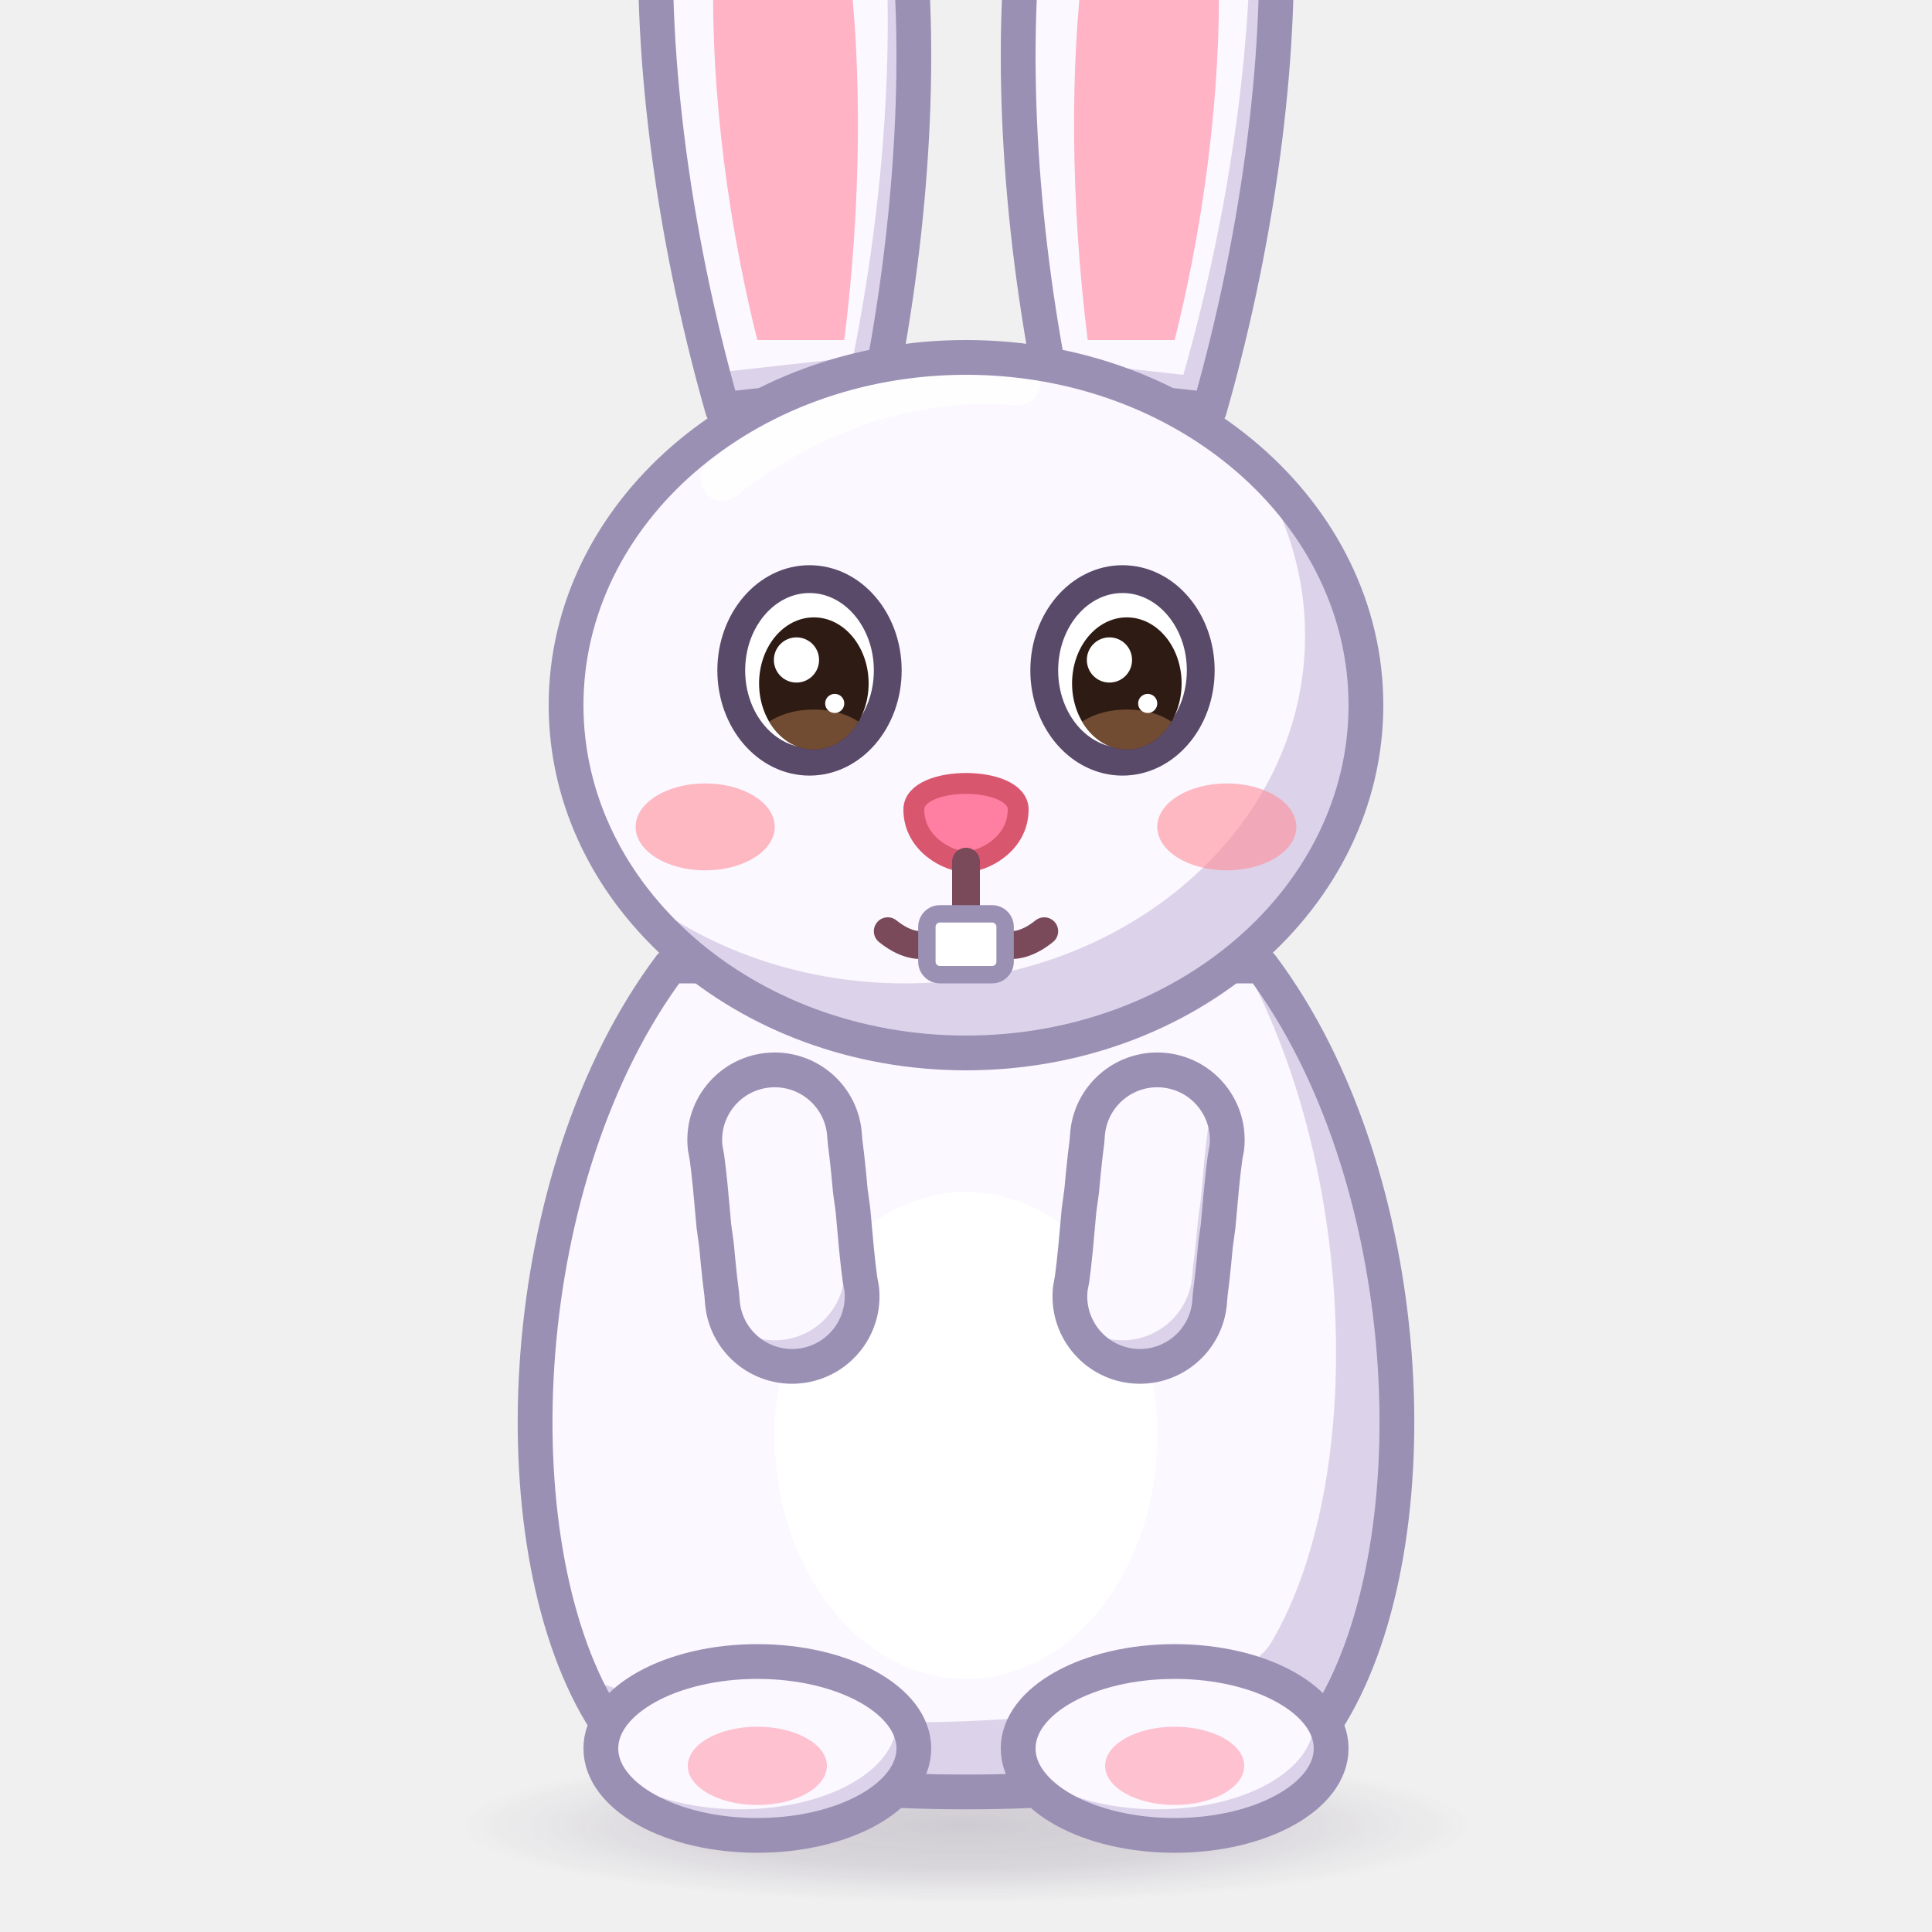
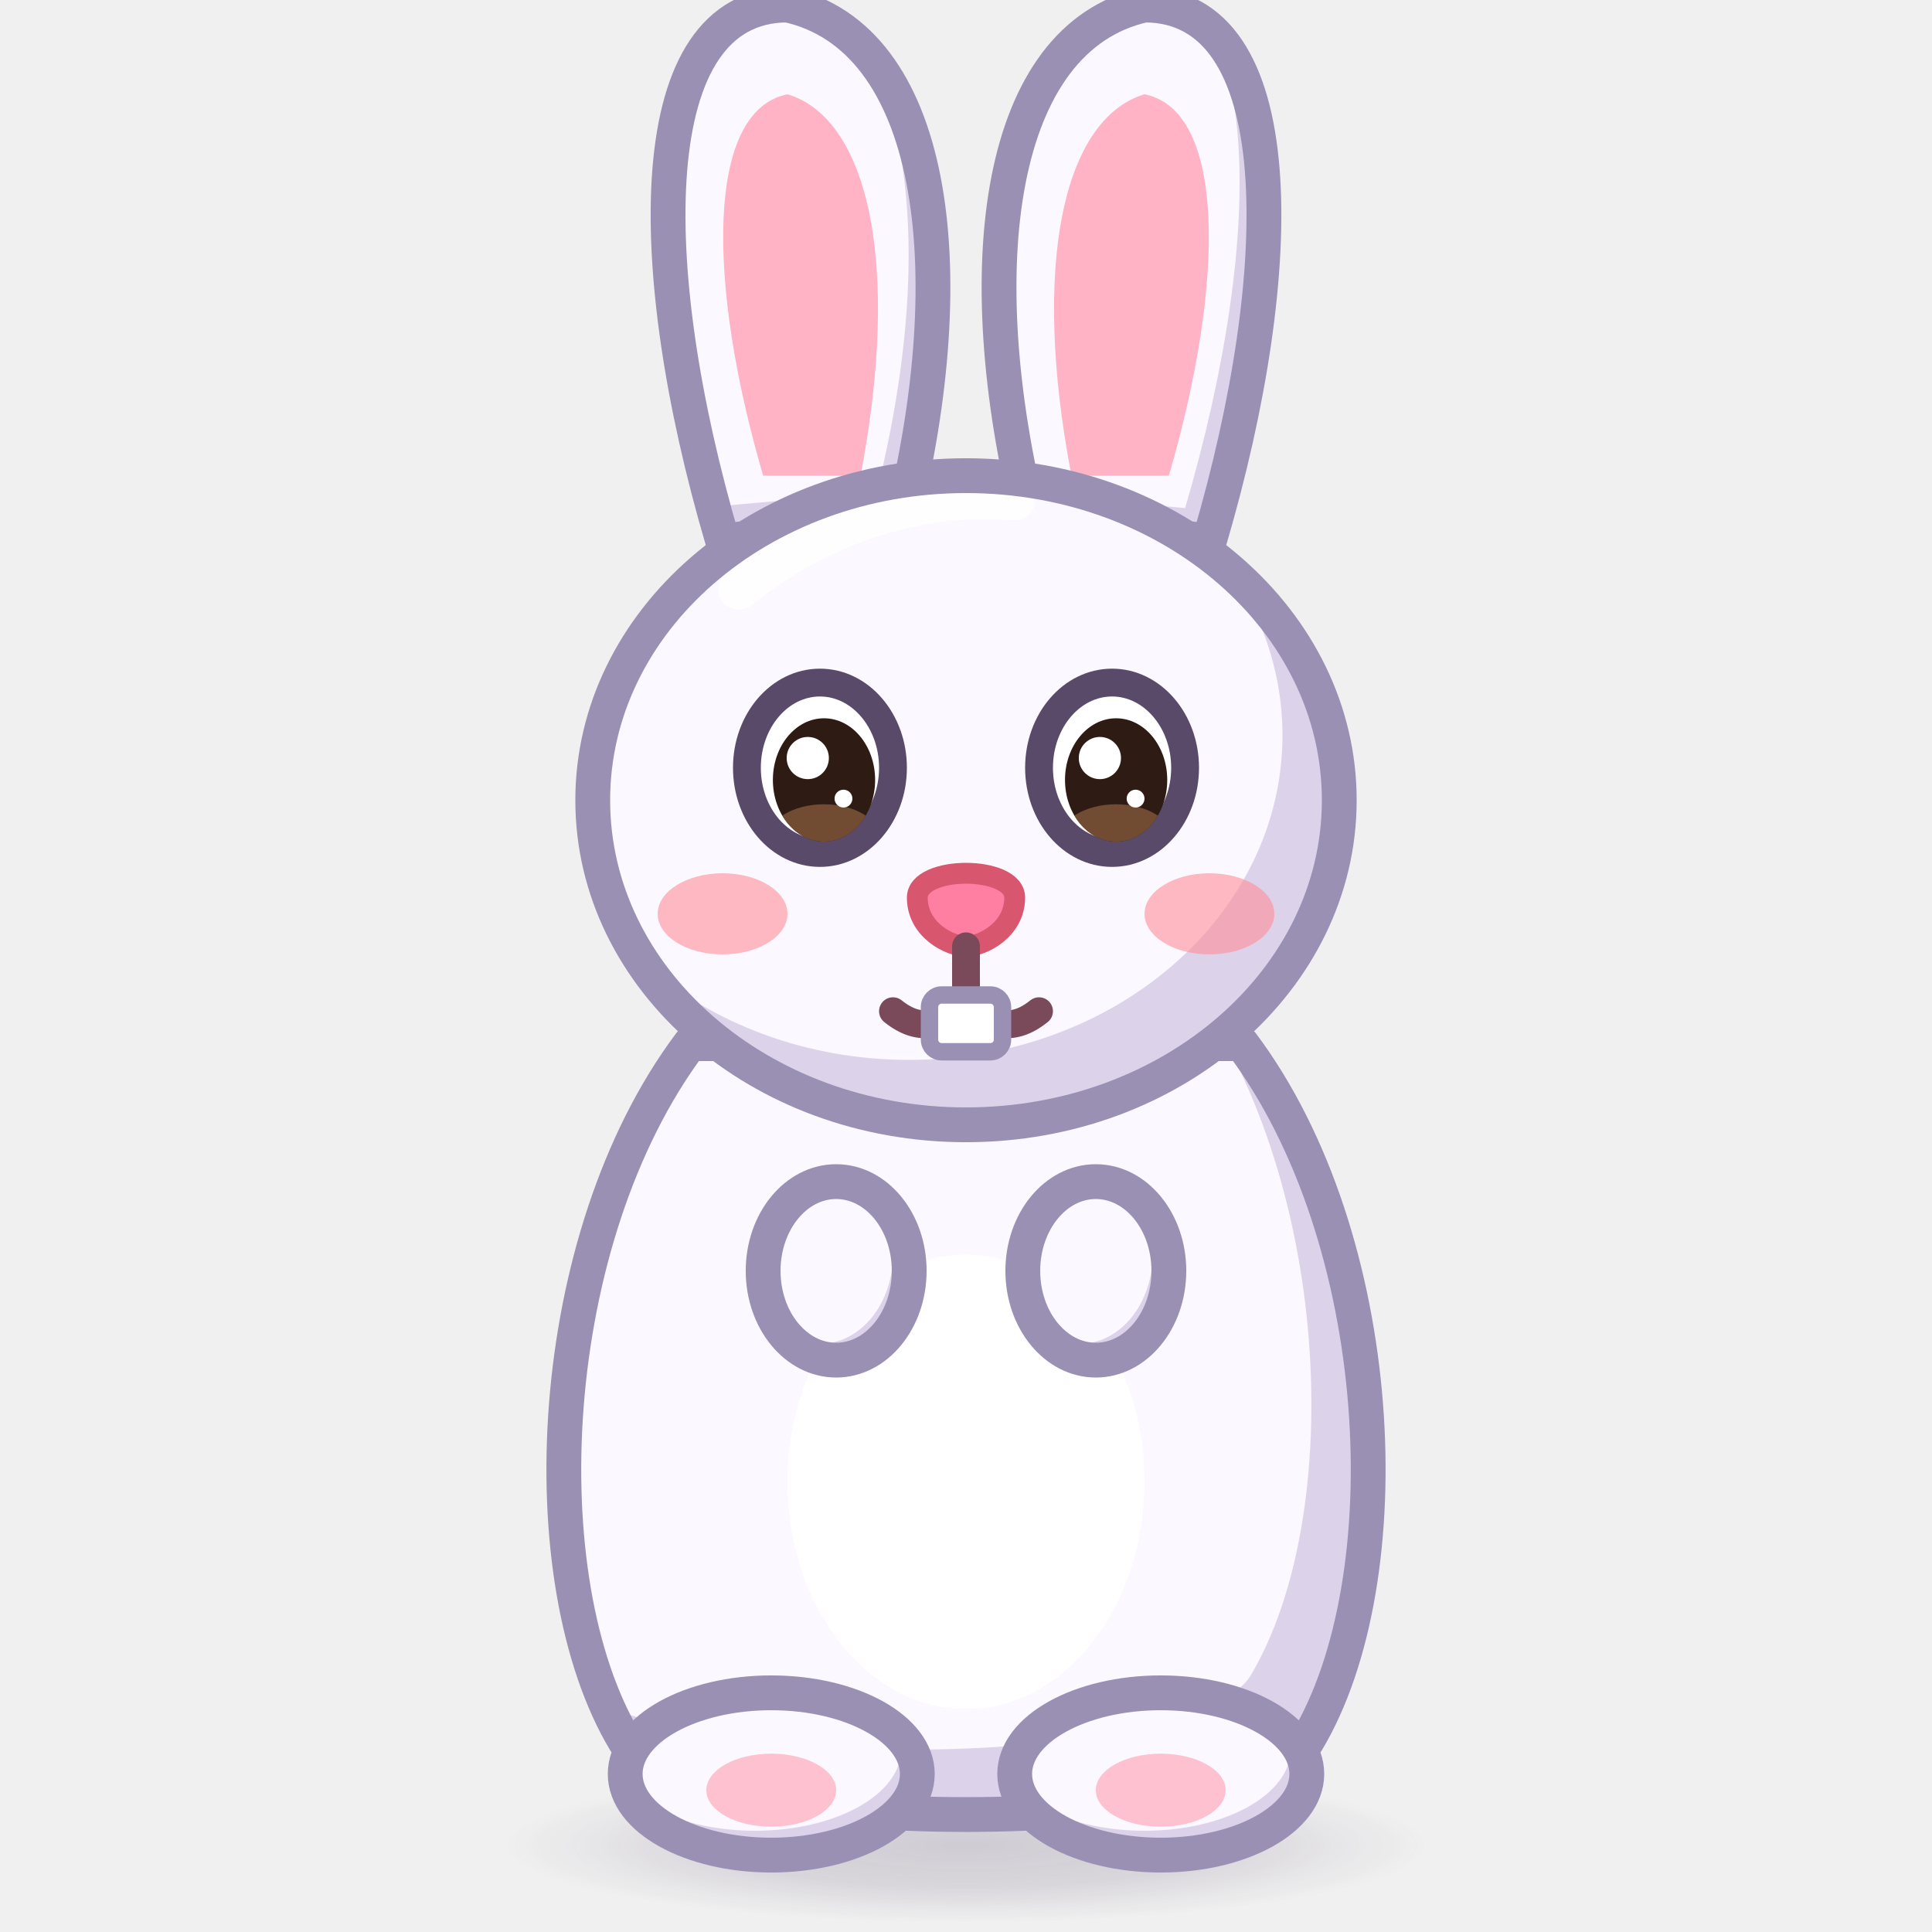
<svg xmlns="http://www.w3.org/2000/svg" viewBox="0 0 200 200" width="200" height="200">
  <defs>
    <radialGradient id="r0b69483dc" cx="0.5" cy="0.5" r="0.5">
      <stop offset="0" stop-color="#4B3A5E" stop-opacity="0.2" />
      <stop offset="0.55" stop-color="#4B3A5E" stop-opacity="0.14" />
      <stop offset="1" stop-color="#4B3A5E" stop-opacity="0" />
    </radialGradient>
-     <clipPath id="cdbc933f38">
-       <path d="M-10,-80 C-2,-120 -6,-160 -22,-164 C-38,-164 -40,-120 -28,-78 Z" />
+     <clipPath id="c425e0ddbd">
+       <path d="M-8,-78 C0,-110 -4,-138 -22,-142 C-40,-142 -40,-110 -30,-76 Z" />
    </clipPath>
-     <clipPath id="c41711c4fb">
-       <path d="M10,-80 C2,-120 6,-160 22,-164 C38,-164 40,-120 28,-78 Z" />
+     <clipPath id="cac6652c90">
+       <path d="M8,-78 C0,-110 4,-138 22,-142 C40,-142 40,-110 30,-76 Z" />
    </clipPath>
    <clipPath id="c0b31aa265">
      <path d="M-34,-14 C-52,10 -54,52 -42,72 C-34,84 34,84 42,72 C54,52 52,10 34,-14 Z" />
    </clipPath>
    <clipPath id="cadee2ce79">
      <path d="M-42,76 A18,10 0 1 0 -6,76 A18,10 0 1 0 -42,76Z" />
    </clipPath>
-     <clipPath id="c3361a27c3">
-       <path d="M-30,6.9 L-29.8,8 L-29.6,9.6 L-29.4,11.5 L-29.2,13.7 L-29,15.9 L-28.7,18.1 L-28.5,20.2 L-28.3,22.1 L-28.1,23.7 L-28,24.9 A8,8 0 0 0 -12,23.1 L-12,23.1 L-12.2,22 L-12.4,20.4 L-12.6,18.5 L-12.8,16.3 L-13,14.1 L-13.3,11.9 L-13.5,9.8 L-13.7,7.9 L-13.9,6.3 L-14,5.1 A8,8 0 0 0 -30,6.9Z" />
+     <clipPath id="cd300933f6">
+       <path d="M-25,14 A9,11 0 1 0 -7,14 A9,11 0 1 0 -25,14Z" />
    </clipPath>
    <clipPath id="c5908d774b">
      <path d="M6,76 A18,10 0 1 0 42,76 A18,10 0 1 0 6,76Z" />
    </clipPath>
-     <clipPath id="c0db36adbb">
-       <path d="M14,5.1 L13.9,6.3 L13.7,7.9 L13.5,9.8 L13.3,11.9 L13,14.1 L12.8,16.3 L12.6,18.5 L12.4,20.4 L12.2,22 L12,23.1 A8,8 0 0 0 28,24.9 L28,24.9 L28.1,23.7 L28.3,22.1 L28.5,20.2 L28.7,18.1 L29,15.9 L29.2,13.7 L29.4,11.5 L29.6,9.6 L29.8,8 L30,6.9 A8,8 0 0 0 14,5.1Z" />
+     <clipPath id="c4a235847c">
+       <path d="M7,14 A9,11 0 1 0 25,14 A9,11 0 1 0 7,14Z" />
    </clipPath>
    <clipPath id="cf78eaf1b2">
      <path d="M-46,-44 A46,40 0 1 0 46,-44 A46,40 0 1 0 -46,-44Z" />
    </clipPath>
    <clipPath id="c04644ab4b">
      <path d="M-23.8,-46.5 A6.3,7.6 0 1 0 -11.2,-46.5 A6.3,7.6 0 1 0 -23.8,-46.5Z" />
    </clipPath>
    <clipPath id="c25f37ce9c">
      <path d="M12.2,-46.5 A6.3,7.6 0 1 0 24.8,-46.5 A6.3,7.6 0 1 0 12.2,-46.5Z" />
    </clipPath>
  </defs>
-   <ellipse cx="100" cy="189" rx="52" ry="8" fill="url(#r0b69483dc)" />
-   <g transform="translate(100 112.6) scale(0.9)">
-     <path d="M-10,-80 C-2,-120 -6,-160 -22,-164 C-38,-164 -40,-120 -28,-78 Z" fill="#DCD3EA" />
-     <g clip-path="url(#cdbc933f38)">
-       <path d="M-10,-80 C-2,-120 -6,-160 -22,-164 C-38,-164 -40,-120 -28,-78 Z" fill="#FBF8FF" transform="translate(-3 -4)" />
+   <ellipse cx="100" cy="191" rx="48" ry="8" fill="url(#r0b69483dc)" />
+   <g transform="translate(100 119.8) scale(0.84)">
+     <path d="M-8,-78 C0,-110 -4,-138 -22,-142 C-40,-142 -40,-110 -30,-76 Z" fill="#DCD3EA" />
+     <g clip-path="url(#c425e0ddbd)">
+       <path d="M-8,-78 C0,-110 -4,-138 -22,-142 C-40,-142 -40,-110 -30,-76 Z" fill="#FBF8FF" transform="translate(-3 -4)" />
    </g>
-     <path d="M-10,-80 C-2,-120 -6,-160 -22,-164 C-38,-164 -40,-120 -28,-78 Z" fill="none" stroke="#9A90B4" stroke-width="4" stroke-linejoin="round" />
-     <path d="M-14,-86 C-10,-118 -14,-148 -22,-152 C-30,-150 -32,-118 -24,-86 Z" fill="#FFB3C4" />
-     <path d="M10,-80 C2,-120 6,-160 22,-164 C38,-164 40,-120 28,-78 Z" fill="#DCD3EA" />
-     <g clip-path="url(#c41711c4fb)">
-       <path d="M10,-80 C2,-120 6,-160 22,-164 C38,-164 40,-120 28,-78 Z" fill="#FBF8FF" transform="translate(-3 -4)" />
+     <path d="M-8,-78 C0,-110 -4,-138 -22,-142 C-40,-142 -40,-110 -30,-76 Z" fill="none" stroke="#9A90B4" stroke-width="4.29" stroke-linejoin="round" />
+     <path d="M-13,-84 C-8,-110 -12,-128 -22,-131 C-32,-129 -32,-108 -25,-84 Z" fill="#FFB3C4" />
+     <path d="M8,-78 C0,-110 4,-138 22,-142 C40,-142 40,-110 30,-76 Z" fill="#DCD3EA" />
+     <g clip-path="url(#cac6652c90)">
+       <path d="M8,-78 C0,-110 4,-138 22,-142 C40,-142 40,-110 30,-76 Z" fill="#FBF8FF" transform="translate(-3 -4)" />
    </g>
-     <path d="M10,-80 C2,-120 6,-160 22,-164 C38,-164 40,-120 28,-78 Z" fill="none" stroke="#9A90B4" stroke-width="4" stroke-linejoin="round" />
-     <path d="M14,-86 C10,-118 14,-148 22,-152 C30,-150 32,-118 24,-86 Z" fill="#FFB3C4" />
+     <path d="M8,-78 C0,-110 4,-138 22,-142 C40,-142 40,-110 30,-76 Z" fill="none" stroke="#9A90B4" stroke-width="4.29" stroke-linejoin="round" />
+     <path d="M13,-84 C8,-110 12,-128 22,-131 C32,-129 32,-108 25,-84 Z" fill="#FFB3C4" />
    <path d="M-34,-14 C-52,10 -54,52 -42,72 C-34,84 34,84 42,72 C54,52 52,10 34,-14 Z" fill="#DCD3EA" />
    <g clip-path="url(#c0b31aa265)">
      <path d="M-34,-14 C-52,10 -54,52 -42,72 C-34,84 34,84 42,72 C54,52 52,10 34,-14 Z" fill="#FBF8FF" transform="translate(-7 -8)" />
    </g>
-     <path d="M-34,-14 C-52,10 -54,52 -42,72 C-34,84 34,84 42,72 C54,52 52,10 34,-14 Z" fill="none" stroke="#9A90B4" stroke-width="4" stroke-linejoin="round" />
+     <path d="M-34,-14 C-52,10 -54,52 -42,72 C-34,84 34,84 42,72 C54,52 52,10 34,-14 Z" fill="none" stroke="#9A90B4" stroke-width="4.29" stroke-linejoin="round" />
    <path d="M-22,40 A22,28 0 1 0 22,40 A22,28 0 1 0 -22,40Z" fill="#FFFFFF" />
    <path d="M-42,76 A18,10 0 1 0 -6,76 A18,10 0 1 0 -42,76Z" fill="#DCD3EA" />
    <g clip-path="url(#cadee2ce79)">
      <path d="M-42,76 A18,10 0 1 0 -6,76 A18,10 0 1 0 -42,76Z" fill="#FBF8FF" transform="translate(-2 -3)" />
    </g>
-     <path d="M-42,76 A18,10 0 1 0 -6,76 A18,10 0 1 0 -42,76Z" fill="none" stroke="#9A90B4" stroke-width="4" stroke-linejoin="round" />
+     <path d="M-42,76 A18,10 0 1 0 -6,76 A18,10 0 1 0 -42,76Z" fill="none" stroke="#9A90B4" stroke-width="4.29" stroke-linejoin="round" />
    <path d="M-32,78 A8,4.5 0 1 0 -16,78 A8,4.5 0 1 0 -32,78Z" fill="#FFB3C4" opacity="0.8" />
-     <path d="M-30,6.9 L-29.8,8 L-29.6,9.6 L-29.4,11.5 L-29.2,13.7 L-29,15.9 L-28.7,18.1 L-28.5,20.2 L-28.3,22.1 L-28.1,23.7 L-28,24.9 A8,8 0 0 0 -12,23.1 L-12,23.1 L-12.2,22 L-12.4,20.4 L-12.6,18.5 L-12.8,16.3 L-13,14.1 L-13.3,11.9 L-13.5,9.8 L-13.7,7.9 L-13.9,6.3 L-14,5.1 A8,8 0 0 0 -30,6.9Z" fill="#DCD3EA" />
-     <g clip-path="url(#c3361a27c3)">
-       <path d="M-30,6.9 L-29.8,8 L-29.6,9.6 L-29.4,11.5 L-29.2,13.7 L-29,15.9 L-28.7,18.1 L-28.5,20.2 L-28.3,22.1 L-28.1,23.7 L-28,24.9 A8,8 0 0 0 -12,23.1 L-12,23.1 L-12.2,22 L-12.4,20.4 L-12.6,18.5 L-12.8,16.3 L-13,14.1 L-13.3,11.9 L-13.5,9.8 L-13.7,7.9 L-13.9,6.3 L-14,5.1 A8,8 0 0 0 -30,6.9Z" fill="#FBF8FF" transform="translate(-2 -3)" />
+     <path d="M-25,14 A9,11 0 1 0 -7,14 A9,11 0 1 0 -25,14Z" fill="#DCD3EA" />
+     <g clip-path="url(#cd300933f6)">
+       <path d="M-25,14 A9,11 0 1 0 -7,14 A9,11 0 1 0 -25,14Z" fill="#FBF8FF" transform="translate(-2 -2)" />
    </g>
-     <path d="M-30,6.9 L-29.8,8 L-29.6,9.6 L-29.4,11.5 L-29.2,13.7 L-29,15.9 L-28.7,18.1 L-28.5,20.2 L-28.3,22.1 L-28.1,23.7 L-28,24.9 A8,8 0 0 0 -12,23.1 L-12,23.1 L-12.2,22 L-12.4,20.4 L-12.6,18.5 L-12.8,16.3 L-13,14.1 L-13.3,11.9 L-13.5,9.8 L-13.7,7.9 L-13.9,6.3 L-14,5.1 A8,8 0 0 0 -30,6.9Z" fill="none" stroke="#9A90B4" stroke-width="4" stroke-linejoin="round" />
+     <path d="M-25,14 A9,11 0 1 0 -7,14 A9,11 0 1 0 -25,14Z" fill="none" stroke="#9A90B4" stroke-width="4.29" stroke-linejoin="round" />
    <path d="M6,76 A18,10 0 1 0 42,76 A18,10 0 1 0 6,76Z" fill="#DCD3EA" />
    <g clip-path="url(#c5908d774b)">
      <path d="M6,76 A18,10 0 1 0 42,76 A18,10 0 1 0 6,76Z" fill="#FBF8FF" transform="translate(-2 -3)" />
    </g>
-     <path d="M6,76 A18,10 0 1 0 42,76 A18,10 0 1 0 6,76Z" fill="none" stroke="#9A90B4" stroke-width="4" stroke-linejoin="round" />
+     <path d="M6,76 A18,10 0 1 0 42,76 A18,10 0 1 0 6,76Z" fill="none" stroke="#9A90B4" stroke-width="4.29" stroke-linejoin="round" />
    <path d="M16,78 A8,4.5 0 1 0 32,78 A8,4.5 0 1 0 16,78Z" fill="#FFB3C4" opacity="0.8" />
-     <path d="M14,5.1 L13.9,6.3 L13.7,7.9 L13.5,9.8 L13.3,11.9 L13,14.1 L12.8,16.3 L12.6,18.5 L12.4,20.4 L12.2,22 L12,23.1 A8,8 0 0 0 28,24.9 L28,24.9 L28.1,23.7 L28.3,22.1 L28.5,20.2 L28.7,18.1 L29,15.9 L29.2,13.7 L29.4,11.5 L29.6,9.6 L29.8,8 L30,6.9 A8,8 0 0 0 14,5.1Z" fill="#DCD3EA" />
-     <g clip-path="url(#c0db36adbb)">
-       <path d="M14,5.1 L13.9,6.3 L13.7,7.9 L13.5,9.8 L13.3,11.9 L13,14.1 L12.8,16.3 L12.6,18.5 L12.4,20.4 L12.2,22 L12,23.1 A8,8 0 0 0 28,24.9 L28,24.9 L28.1,23.7 L28.3,22.1 L28.5,20.2 L28.7,18.1 L29,15.9 L29.2,13.7 L29.4,11.5 L29.6,9.6 L29.8,8 L30,6.9 A8,8 0 0 0 14,5.1Z" fill="#FBF8FF" transform="translate(-2 -3)" />
+     <path d="M7,14 A9,11 0 1 0 25,14 A9,11 0 1 0 7,14Z" fill="#DCD3EA" />
+     <g clip-path="url(#c4a235847c)">
+       <path d="M7,14 A9,11 0 1 0 25,14 A9,11 0 1 0 7,14Z" fill="#FBF8FF" transform="translate(-2 -2)" />
    </g>
-     <path d="M14,5.1 L13.9,6.3 L13.7,7.9 L13.5,9.8 L13.3,11.9 L13,14.1 L12.8,16.3 L12.6,18.5 L12.4,20.4 L12.2,22 L12,23.1 A8,8 0 0 0 28,24.9 L28,24.9 L28.1,23.7 L28.3,22.1 L28.5,20.2 L28.7,18.1 L29,15.9 L29.2,13.7 L29.4,11.5 L29.6,9.6 L29.8,8 L30,6.9 A8,8 0 0 0 14,5.1Z" fill="none" stroke="#9A90B4" stroke-width="4" stroke-linejoin="round" />
+     <path d="M7,14 A9,11 0 1 0 25,14 A9,11 0 1 0 7,14Z" fill="none" stroke="#9A90B4" stroke-width="4.29" stroke-linejoin="round" />
    <path d="M-46,-44 A46,40 0 1 0 46,-44 A46,40 0 1 0 -46,-44Z" fill="#DCD3EA" />
    <g clip-path="url(#cf78eaf1b2)">
      <path d="M-46,-44 A46,40 0 1 0 46,-44 A46,40 0 1 0 -46,-44Z" fill="#FBF8FF" transform="translate(-7 -8)" />
    </g>
    <path d="M-28,-70 C-18,-78 -6,-82 6,-81" fill="none" stroke="#FFFFFF" stroke-width="5" stroke-linecap="round" stroke-linejoin="round" opacity="0.9" />
-     <path d="M-46,-44 A46,40 0 1 0 46,-44 A46,40 0 1 0 -46,-44Z" fill="none" stroke="#9A90B4" stroke-width="4" stroke-linejoin="round" />
+     <path d="M-46,-44 A46,40 0 1 0 46,-44 A46,40 0 1 0 -46,-44Z" fill="none" stroke="#9A90B4" stroke-width="4.29" stroke-linejoin="round" />
    <path d="M-27,-48 A9,10.5 0 1 0 -9,-48 A9,10.5 0 1 0 -27,-48Z" fill="#FFFFFF" />
-     <path d="M-27,-48 A9,10.5 0 1 0 -9,-48 A9,10.5 0 1 0 -27,-48Z" fill="none" stroke="#5A4A6A" stroke-width="3.2" stroke-linejoin="round" />
+     <path d="M-27,-48 A9,10.5 0 1 0 -9,-48 A9,10.5 0 1 0 -27,-48Z" fill="none" stroke="#5A4A6A" stroke-width="3.43" stroke-linejoin="round" />
    <path d="M-23.8,-46.5 A6.3,7.6 0 1 0 -11.2,-46.5 A6.3,7.6 0 1 0 -23.8,-46.5Z" fill="#2E1C14" />
    <g clip-path="url(#c04644ab4b)">
      <ellipse cx="-17.5" cy="-39.3" rx="6.9" ry="4.2" fill="#83573A" opacity=".8" />
    </g>
    <circle cx="-19.5" cy="-49.2" r="2.6" fill="#FFFFFF" />
    <circle cx="-15.1" cy="-44.2" r="1.1" fill="#FFFFFF" />
    <path d="M9,-48 A9,10.5 0 1 0 27,-48 A9,10.5 0 1 0 9,-48Z" fill="#FFFFFF" />
-     <path d="M9,-48 A9,10.5 0 1 0 27,-48 A9,10.5 0 1 0 9,-48Z" fill="none" stroke="#5A4A6A" stroke-width="3.2" stroke-linejoin="round" />
+     <path d="M9,-48 A9,10.5 0 1 0 27,-48 A9,10.5 0 1 0 9,-48Z" fill="none" stroke="#5A4A6A" stroke-width="3.43" stroke-linejoin="round" />
    <path d="M12.2,-46.5 A6.3,7.6 0 1 0 24.8,-46.5 A6.3,7.6 0 1 0 12.2,-46.5Z" fill="#2E1C14" />
    <g clip-path="url(#c25f37ce9c)">
      <ellipse cx="18.5" cy="-39.3" rx="6.9" ry="4.2" fill="#83573A" opacity=".8" />
    </g>
    <circle cx="16.5" cy="-49.2" r="2.6" fill="#FFFFFF" />
    <circle cx="20.9" cy="-44.2" r="1.1" fill="#FFFFFF" />
    <ellipse cx="-30" cy="-30" rx="8" ry="5" fill="#FF8E9A" opacity="0.6" />
    <ellipse cx="30" cy="-30" rx="8" ry="5" fill="#FF8E9A" opacity="0.6" />
    <path d="M-6,-32 C-6,-36 6,-36 6,-32 C6,-28 2,-26 0,-26 C-2,-26 -6,-28 -6,-32Z" fill="#FF7FA3" />
-     <path d="M-6,-32 C-6,-36 6,-36 6,-32 C6,-28 2,-26 0,-26 C-2,-26 -6,-28 -6,-32Z" fill="none" stroke="#D9566F" stroke-width="2.4" stroke-linejoin="round" />
-     <path d="M0,-26 L0,-21 M-9,-18 Q-4,-14 0,-20 Q4,-14 9,-18" fill="none" stroke="#7A4A5A" stroke-width="3.2" stroke-linecap="round" stroke-linejoin="round" />
+     <path d="M-6,-32 C-6,-36 6,-36 6,-32 C6,-28 2,-26 0,-26 C-2,-26 -6,-28 -6,-32Z" fill="none" stroke="#D9566F" stroke-width="2.57" stroke-linejoin="round" />
+     <path d="M0,-26 L0,-21 M-9,-18 Q-4,-14 0,-20 Q4,-14 9,-18" fill="none" stroke="#7A4A5A" stroke-width="3.43" stroke-linecap="round" stroke-linejoin="round" />
    <path d="M-3,-20 H3 A1.5,1.5 0 0 1 4.5,-18.5 V-14.5 A1.5,1.5 0 0 1 3,-13 H-3 A1.5,1.5 0 0 1 -4.5,-14.5 V-18.5 A1.5,1.5 0 0 1 -3,-20Z" fill="#FFFFFF" />
-     <path d="M-3,-20 H3 A1.5,1.5 0 0 1 4.5,-18.5 V-14.5 A1.5,1.5 0 0 1 3,-13 H-3 A1.5,1.5 0 0 1 -4.5,-14.5 V-18.5 A1.5,1.5 0 0 1 -3,-20Z" fill="none" stroke="#9A90B4" stroke-width="2" stroke-linejoin="round" />
+     <path d="M-3,-20 H3 A1.5,1.5 0 0 1 4.5,-18.5 V-14.5 A1.5,1.5 0 0 1 3,-13 H-3 A1.5,1.5 0 0 1 -4.5,-14.5 V-18.5 A1.5,1.5 0 0 1 -3,-20Z" fill="none" stroke="#9A90B4" stroke-width="2.14" stroke-linejoin="round" />
  </g>
</svg>
